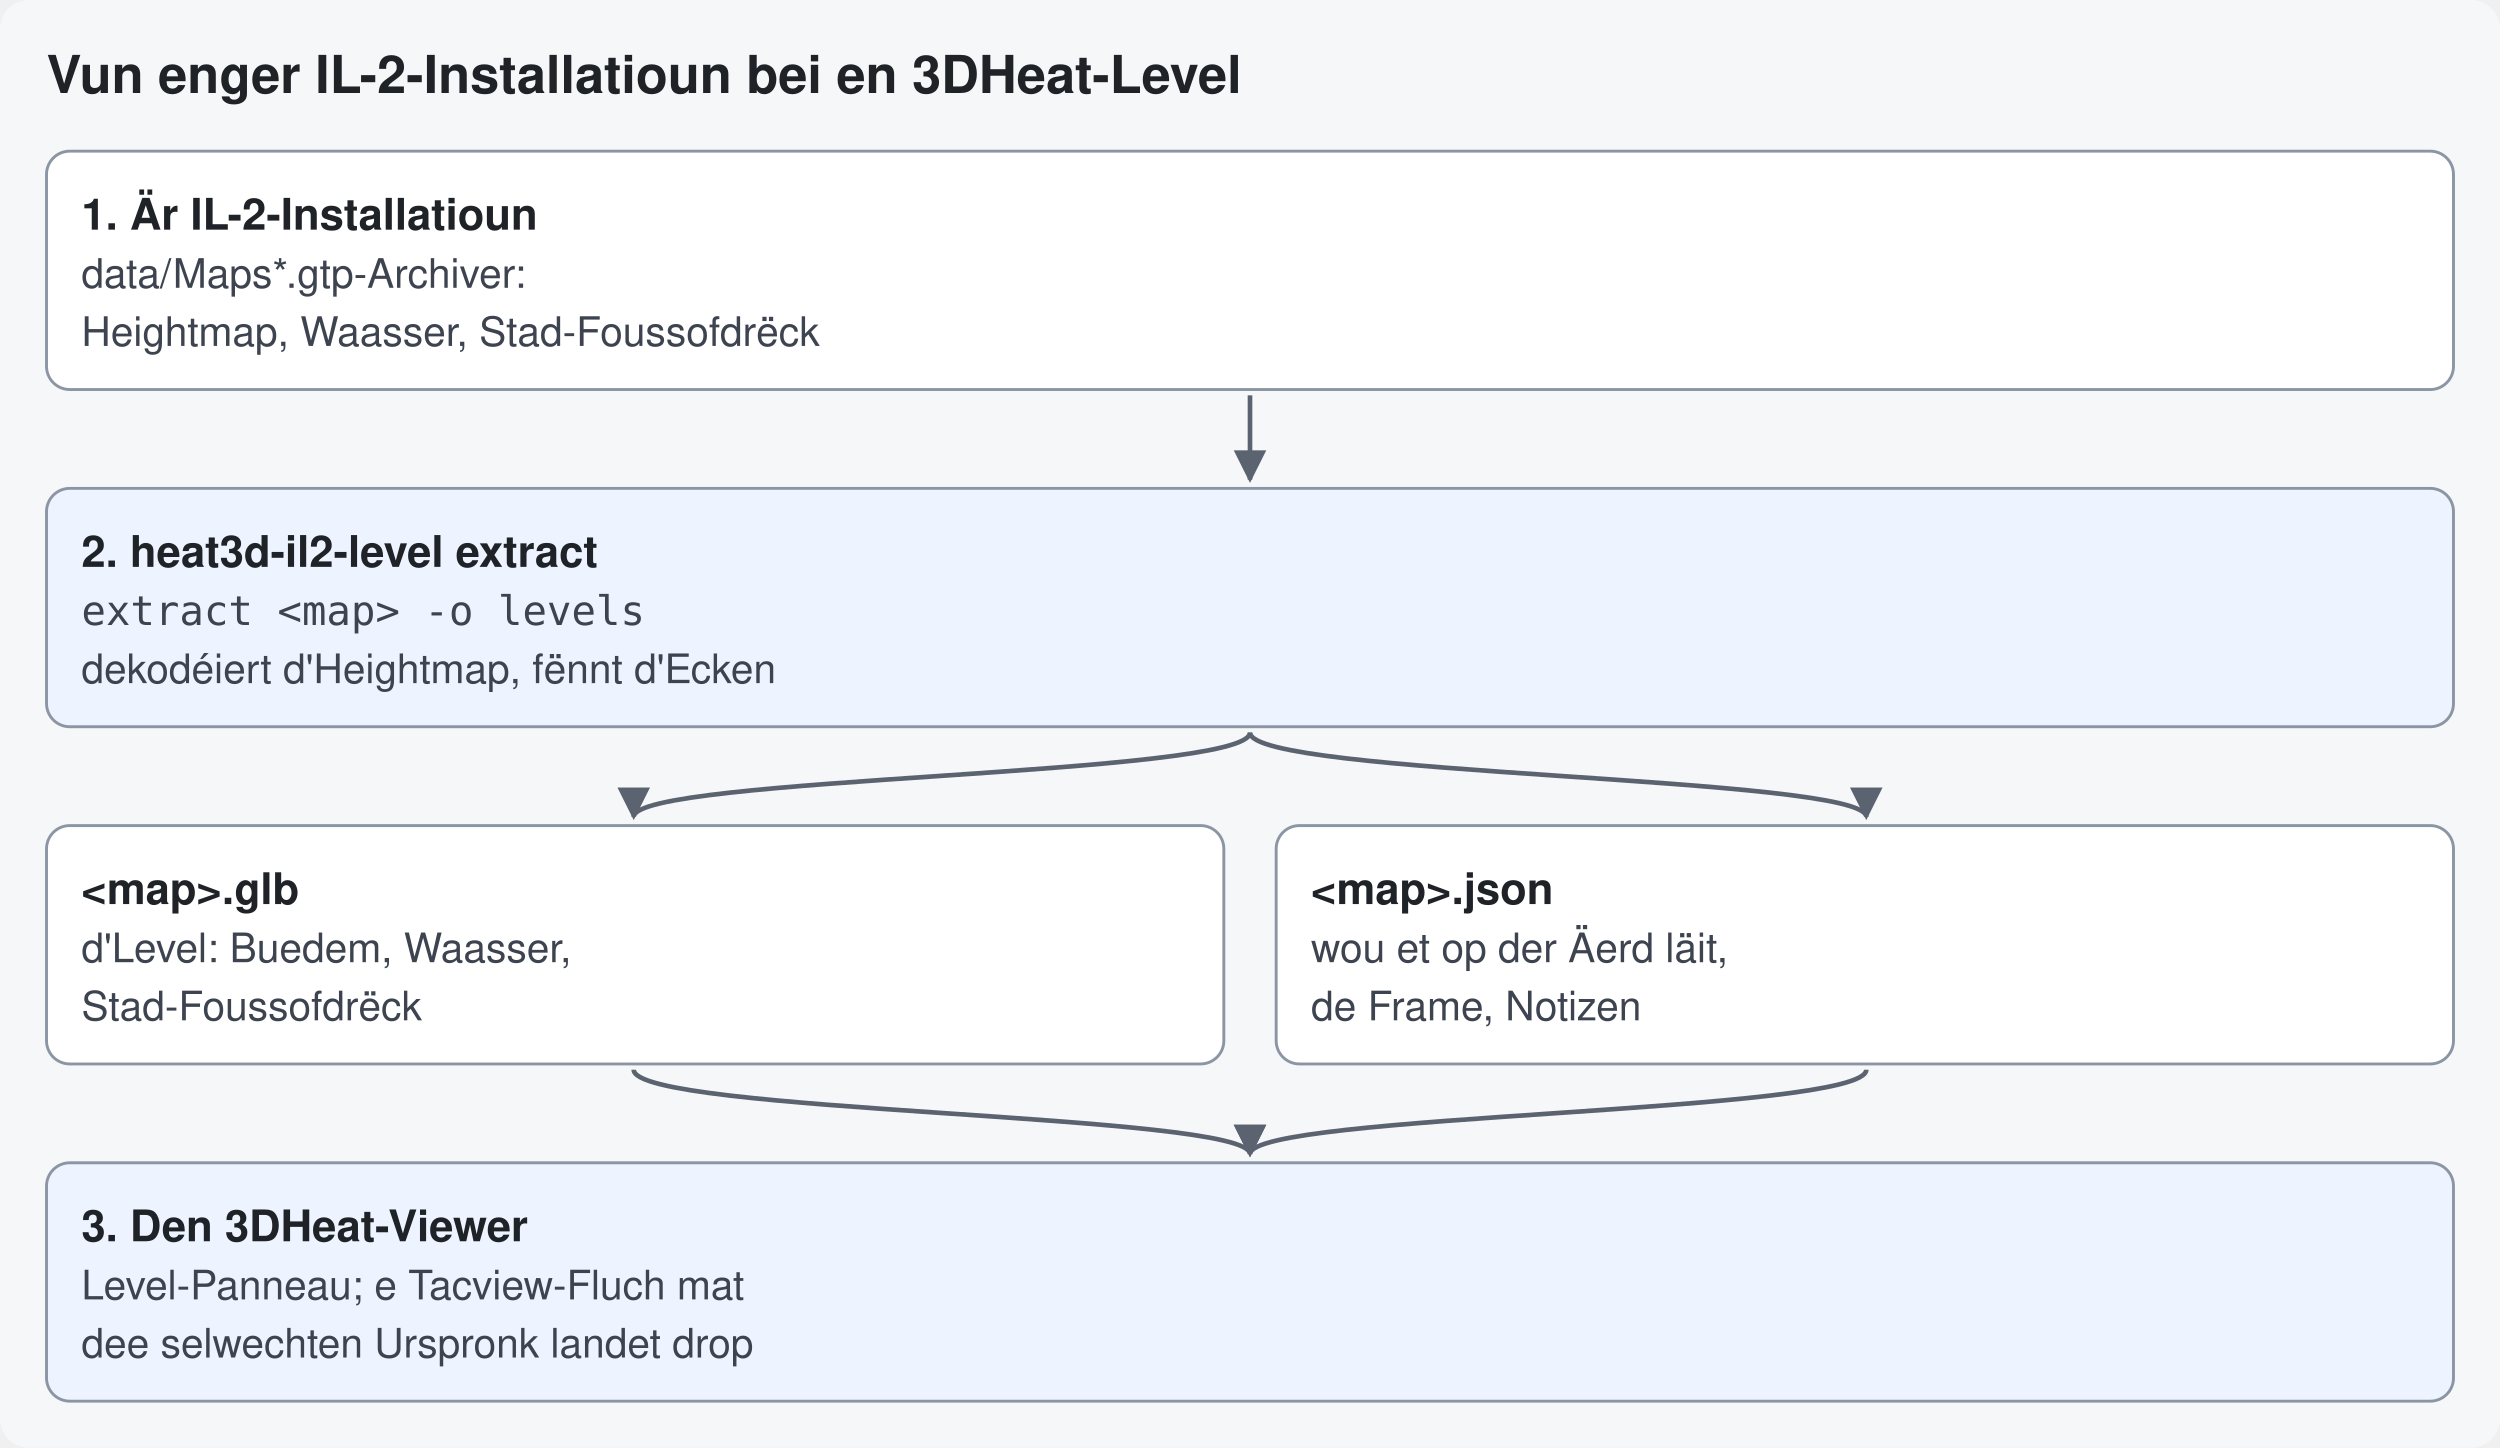
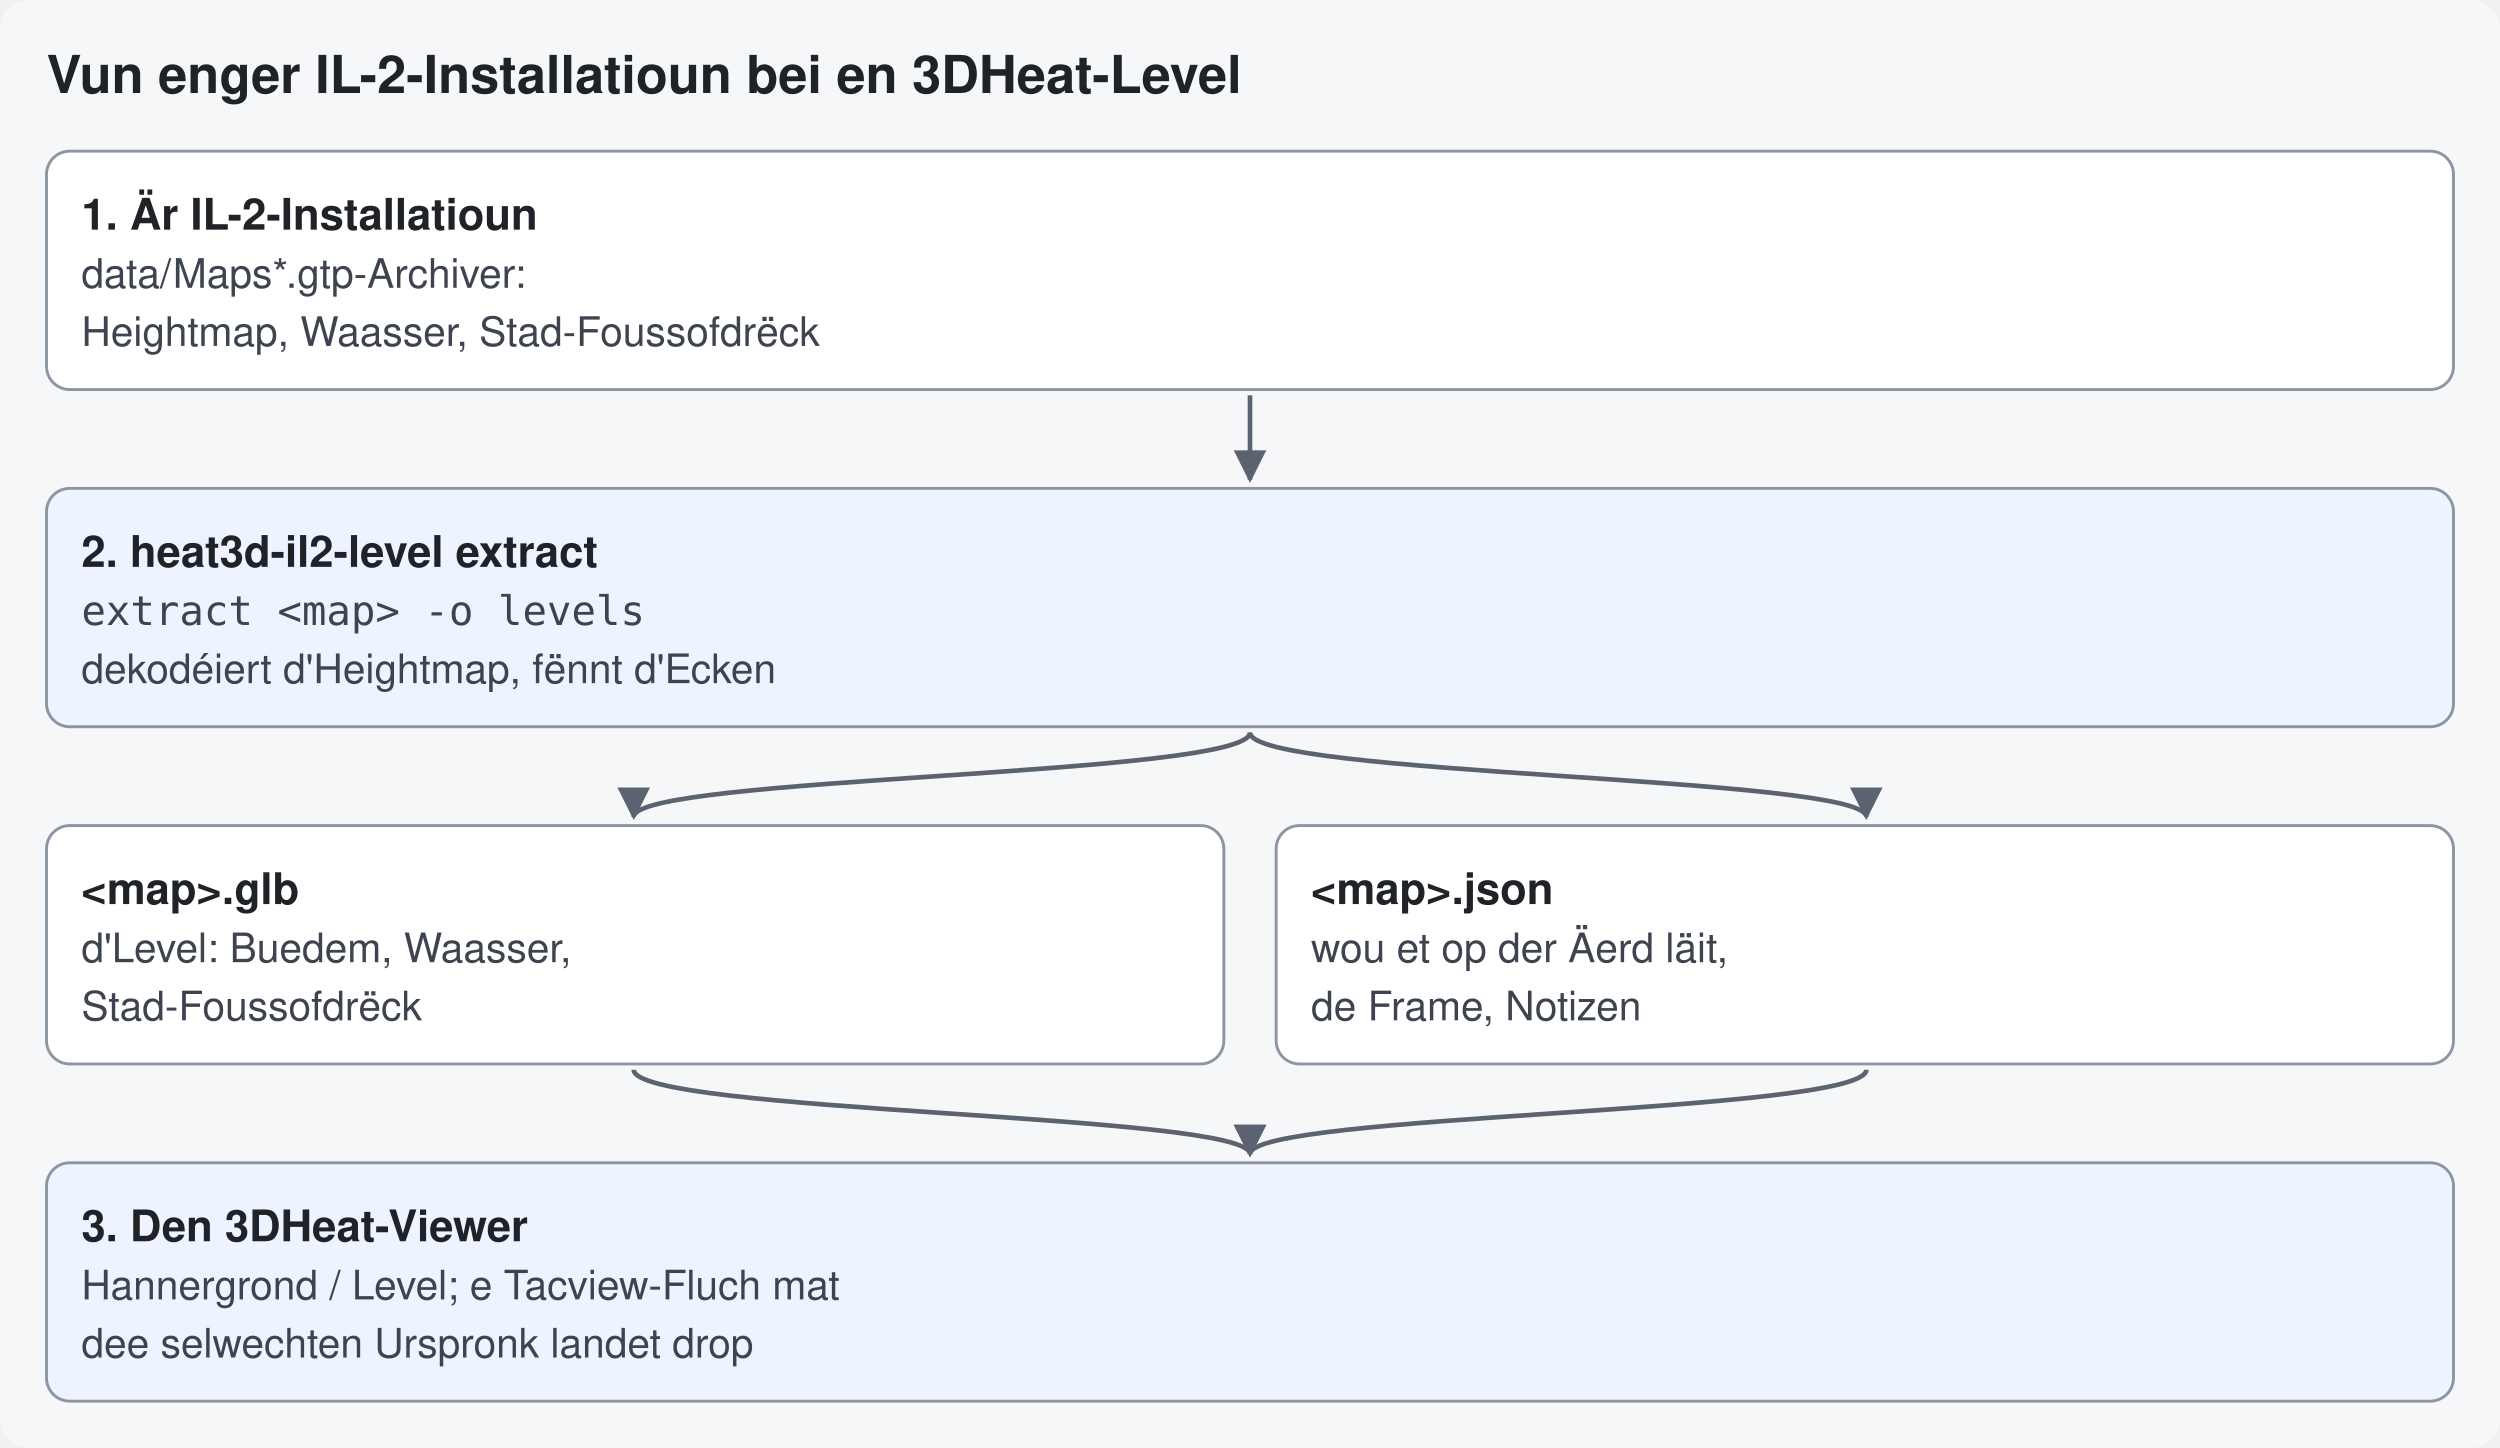
<svg xmlns="http://www.w3.org/2000/svg" width="860" height="498" viewBox="0 0 860 498" font-family="Segoe UI,Helvetica,Arial,sans-serif">
  <defs>
    <marker id="a" viewBox="0 0 10 10" refX="9" refY="5" markerWidth="7" markerHeight="7" orient="auto">
      <path d="M0,0L10,5L0,10z" fill="#5b6270" />
    </marker>
  </defs>
  <rect width="860" height="498" rx="10" fill="#f6f7f9" />
  <text x="16" y="32" font-size="18" fill="#1f2328" font-weight="600">Vun enger IL-2-Installatioun bei en 3DHeat-Level</text>
  <rect x="16" y="52" width="828" height="82" rx="8" fill="#ffffff" stroke="#8c95a3" />
  <text x="28" y="79" font-size="15" fill="#1f2328" font-weight="600">1. Är IL-2-Installatioun</text>
  <text x="28" y="99" font-size="14" fill="#3d4450">data/Maps*.gtp-Archiver:</text>
  <text x="28" y="119" font-size="14" fill="#3d4450">Heightmap, Waasser, Stad-Foussofdrëck</text>
  <rect x="16" y="168" width="828" height="82" rx="8" fill="#eef4ff" stroke="#8c95a3" />
  <text x="28" y="195" font-size="15" fill="#1f2328" font-weight="600">2. heat3d-il2-level extract</text>
  <text x="28" y="215" font-size="14" fill="#3d4450" font-family="Consolas,Menlo,monospace">extract &lt;map&gt; -o levels</text>
  <text x="28" y="235" font-size="14" fill="#3d4450">dekodéiert d'Heightmap, fënnt d'Ecken</text>
  <path d="M430,136 C430,151.0 430,151.0 430,165" fill="none" stroke="#5b6270" stroke-width="1.6" marker-end="url(#a)" />
  <rect x="16" y="284" width="405" height="82" rx="8" fill="#ffffff" stroke="#8c95a3" />
  <text x="28" y="311" font-size="15" fill="#1f2328" font-weight="600">&lt;map&gt;.glb</text>
  <text x="28" y="331" font-size="14" fill="#3d4450">d'Level: Buedem, Waasser,</text>
  <text x="28" y="351" font-size="14" fill="#3d4450">Stad-Foussofdrëck</text>
  <rect x="439" y="284" width="405" height="82" rx="8" fill="#ffffff" stroke="#8c95a3" />
  <text x="451" y="311" font-size="15" fill="#1f2328" font-weight="600">&lt;map&gt;.json</text>
  <text x="451" y="331" font-size="14" fill="#3d4450">wou et op der Äerd läit,</text>
  <text x="451" y="351" font-size="14" fill="#3d4450">de Frame, Notizen</text>
  <path d="M430,252 C430,267.0 218,267.0 218,281" fill="none" stroke="#5b6270" stroke-width="1.6" marker-end="url(#a)" />
  <path d="M430,252 C430,267.0 642,267.0 642,281" fill="none" stroke="#5b6270" stroke-width="1.6" marker-end="url(#a)" />
  <rect x="16" y="400" width="828" height="82" rx="8" fill="#eef4ff" stroke="#8c95a3" />
  <text x="28" y="427" font-size="15" fill="#1f2328" font-weight="600">3. Den 3DHeat-Viewer</text>
-   <text x="28" y="447" font-size="14" fill="#3d4450">Level-Panneau; e Tacview-Fluch mat</text>
+   <text x="28" y="447" font-size="14" fill="#3d4450">Hannergrond / Level; e Tacview-Fluch mat</text>
  <text x="28" y="467" font-size="14" fill="#3d4450">dee selwechten Urspronk landet drop</text>
  <path d="M218,368 C218,383.0 430,383.0 430,397" fill="none" stroke="#5b6270" stroke-width="1.6" marker-end="url(#a)" />
  <path d="M642,368 C642,383.0 430,383.0 430,397" fill="none" stroke="#5b6270" stroke-width="1.6" marker-end="url(#a)" />
</svg>
